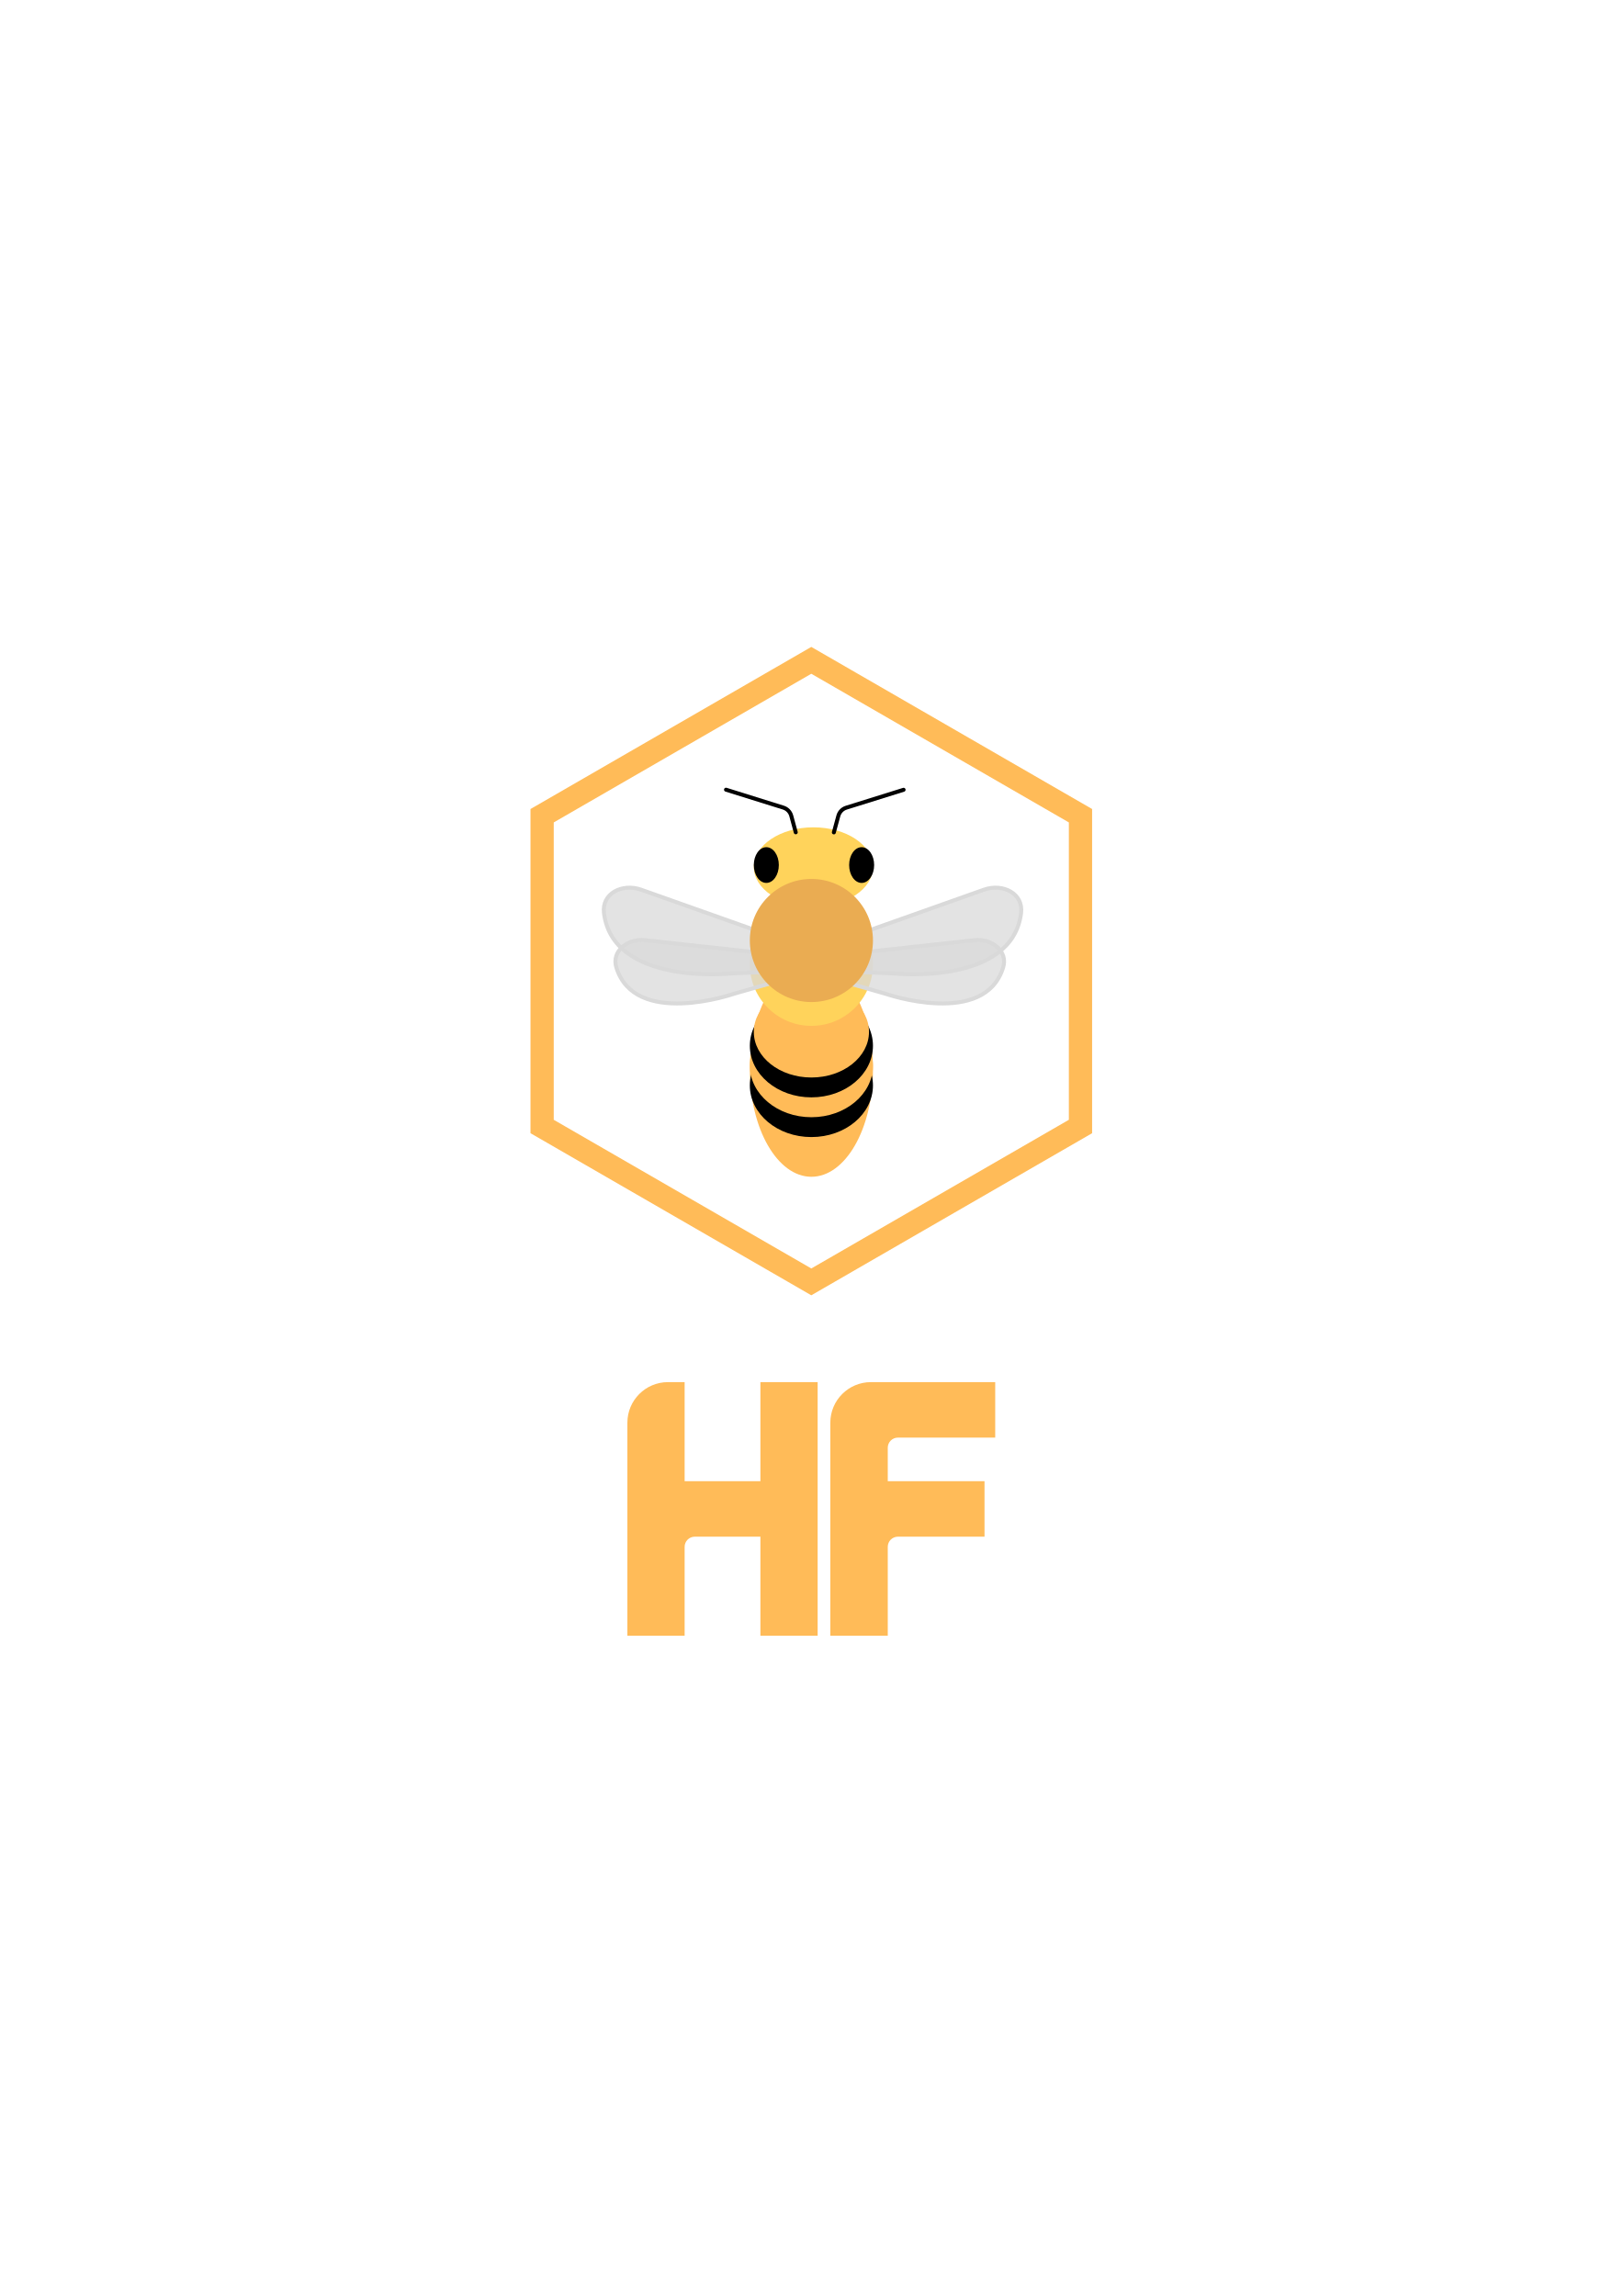
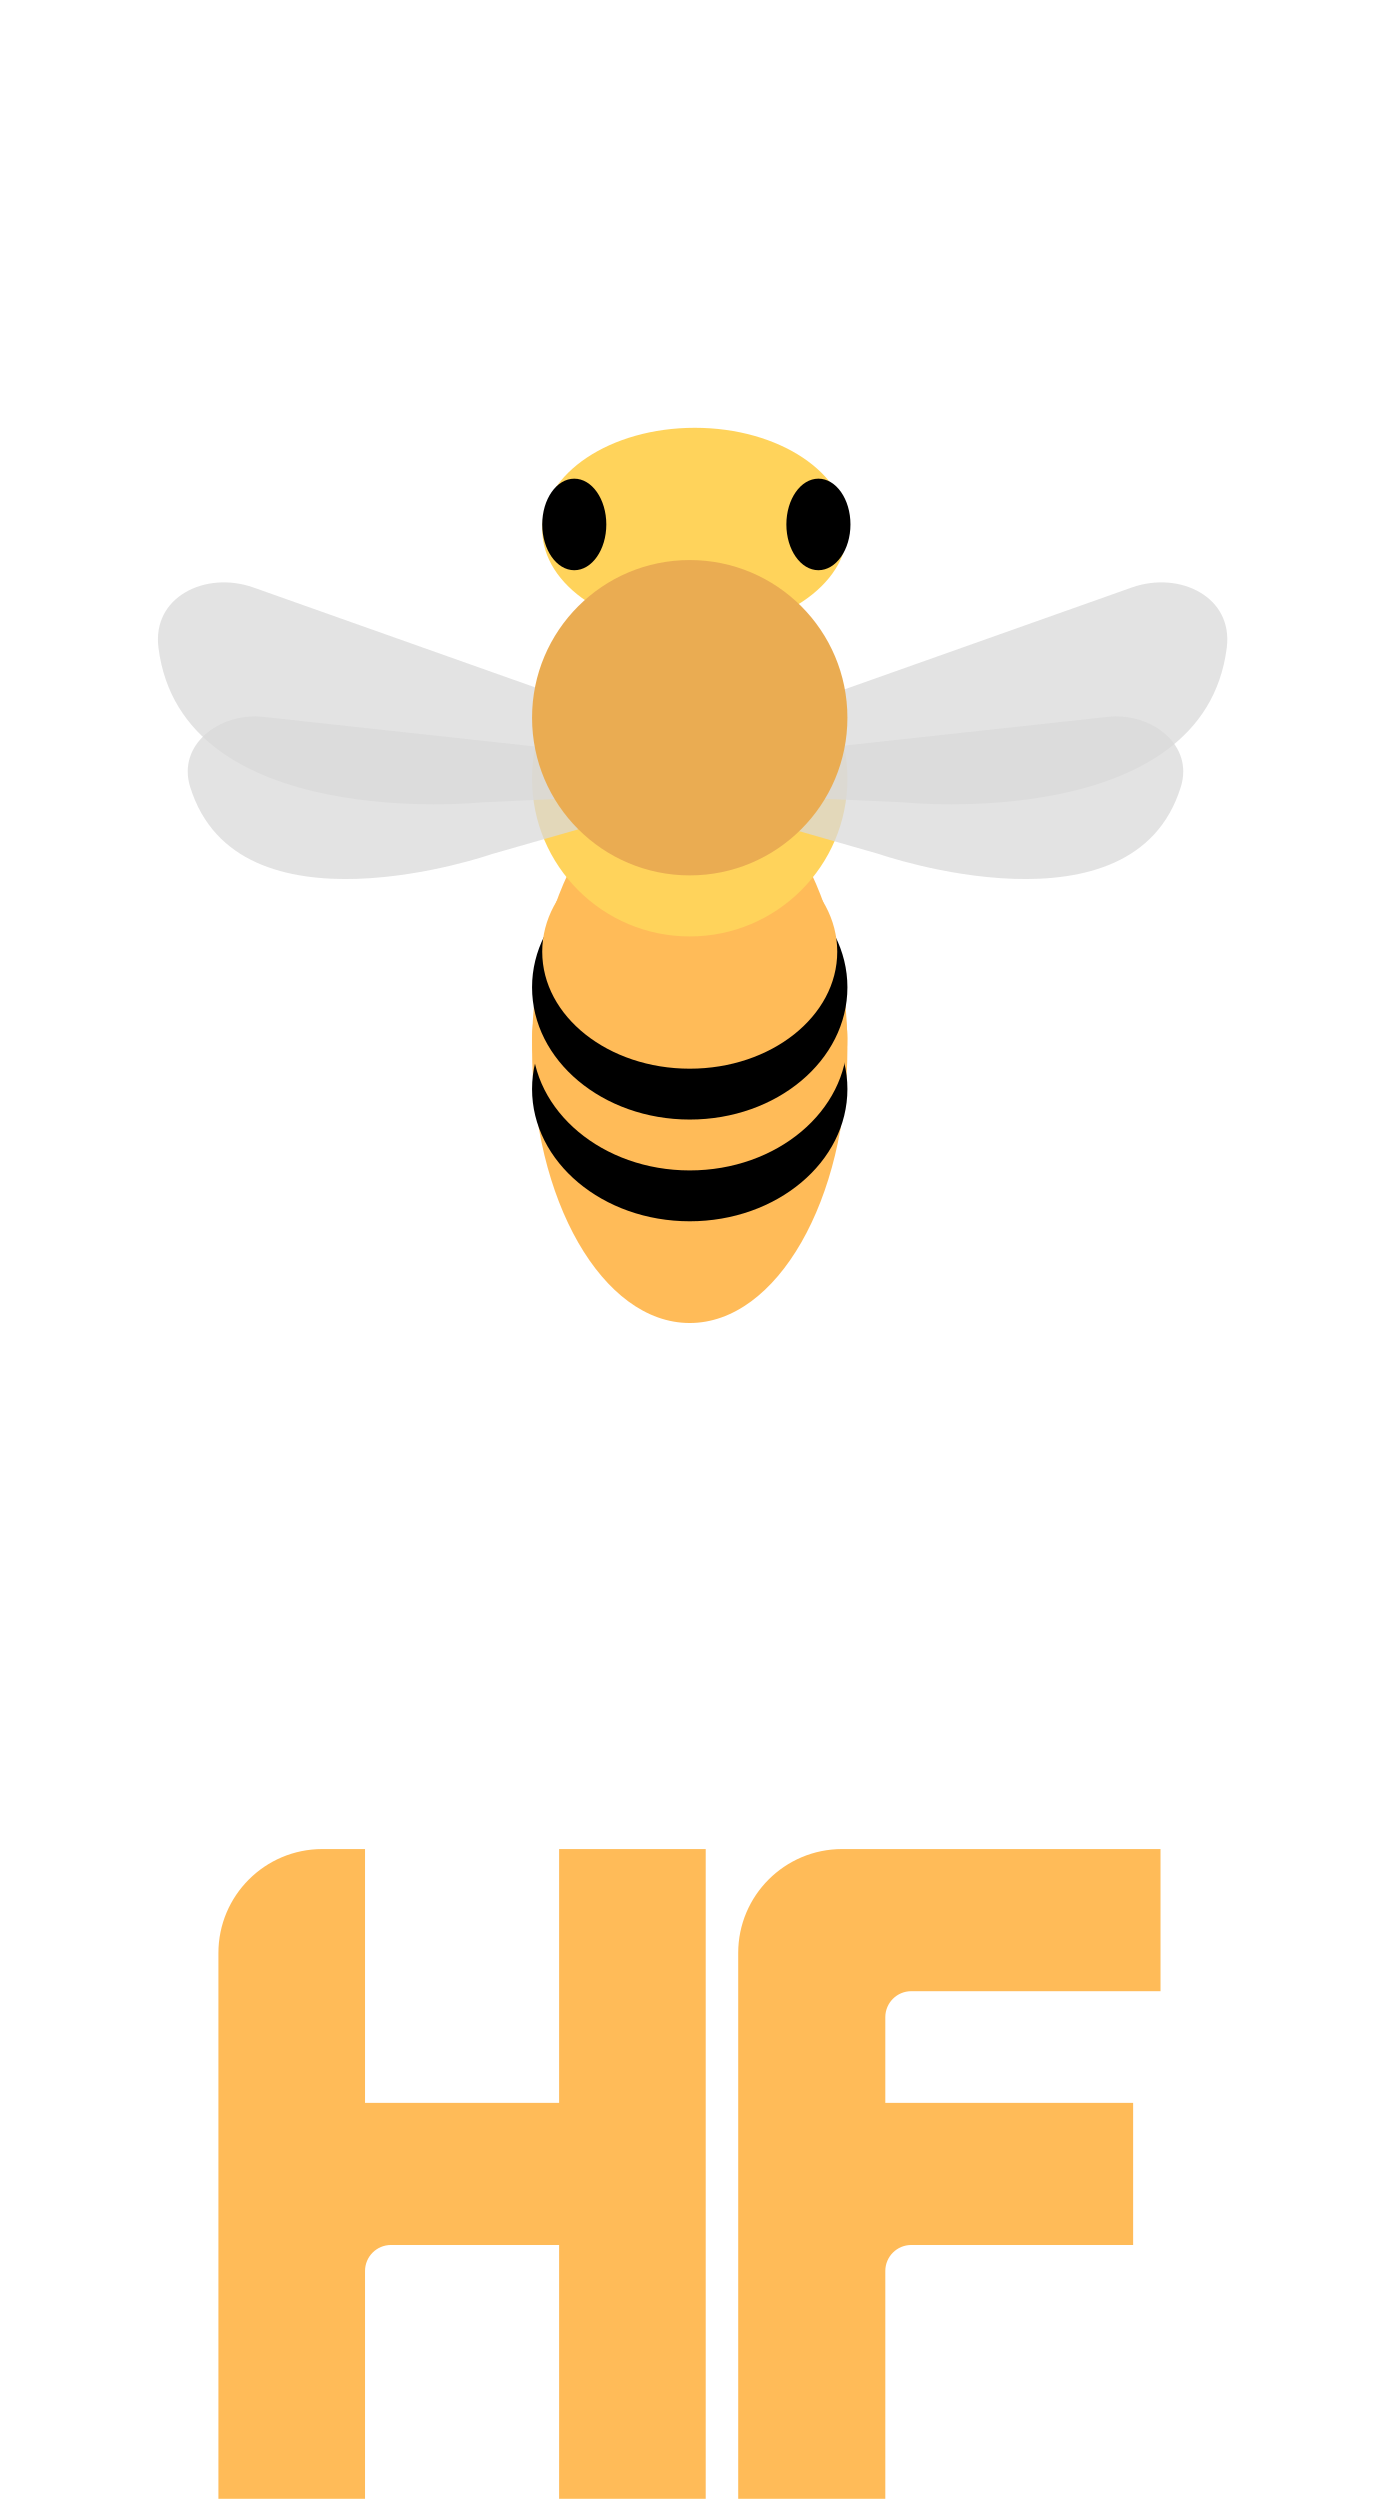
- <svg xmlns="http://www.w3.org/2000/svg" xml:space="preserve" width="210mm" height="297mm" version="1.1" style="shape-rendering:geometricPrecision; text-rendering:geometricPrecision; image-rendering:optimizeQuality; fill-rule:evenodd; clip-rule:evenodd" viewBox="0 0 21000 29700">
-   <defs>
-     <style type="text/css">
-    
-     .str0 {stroke:#D9D9D9;stroke-width:51.37;stroke-miterlimit:22.926}
-     .str2 {stroke:#FFBB58;stroke-width:300.62;stroke-miterlimit:22.926}
-     .str1 {stroke:black;stroke-width:51.37;stroke-linecap:round;stroke-miterlimit:22.926}
-     .fil4 {fill:none;fill-rule:nonzero}
-     .fil1 {fill:black;fill-rule:nonzero}
-     .fil5 {fill:#EAAC52;fill-rule:nonzero}
-     .fil0 {fill:#FFBB58;fill-rule:nonzero}
-     .fil2 {fill:#FFD35B;fill-rule:nonzero}
-     .fil3 {fill:#D9D9D9;fill-rule:nonzero;fill-opacity:0.749}
-    
-   </style>
-   </defs>
-   <g id="Camada_x0020_1">
-     <g id="_2992050304704">
+ <svg xmlns="http://www.w3.org/2000/svg" width="100%" height="100%" viewBox="0 0 823 1491" version="1.1" xml:space="preserve" style="fill-rule:evenodd;clip-rule:evenodd;stroke-linejoin:round;stroke-miterlimit:2;">
+   <g id="_2992050304704">
+     <clipPath id="_clip1">
+       <rect x="-0" y="221.502" width="822.399" height="1318.496" />
+     </clipPath>
+     <g clip-path="url(#_clip1)">
      <g>
-         <ellipse class="fil0" cx="10494.19" cy="13835.35" rx="796.2" ry="1386.94" />
-         <ellipse class="fil1" cx="10494.19" cy="14040.82" rx="796.2" ry="667.78" />
-         <ellipse class="fil0" cx="10494.19" cy="13783.99" rx="796.2" ry="667.78" />
-         <ellipse class="fil1" cx="10494.19" cy="13527.13" rx="796.2" ry="667.78" />
-         <ellipse class="fil0" cx="10494.19" cy="13347.35" rx="744.83" ry="590.73" />
-         <circle class="fil2" cx="10494.19" cy="12474.09" r="796.2" />
+         <ellipse cx="411.356" cy="625.233" rx="94.039" ry="163.812" style="fill:#ffbb58;" />
+         <ellipse cx="411.356" cy="649.501" rx="94.039" ry="78.872" />
+         <ellipse cx="411.356" cy="619.167" rx="94.039" ry="78.872" style="fill:#ffbb58;" />
+         <ellipse cx="411.356" cy="588.829" rx="94.039" ry="78.872" />
+         <ellipse cx="411.356" cy="567.595" rx="87.972" ry="69.771" style="fill:#ffbb58;" />
+         <circle cx="411.356" cy="464.454" r="94.039" style="fill:#ffd35b;" />
        <g>
-           <path class="fil3" d="M12906.48 12326c-156.69,117.35 -355.89,186.8 -553.67,226.8 -197.43,39.96 -391.48,50.12 -536.39,50.28 -72.41,0.05 -132.4,-2.36 -174.23,-4.79 -20.9,-1.22 -37.28,-2.46 -48.36,-3.36 -5.56,-0.48 -9.82,-0.85 -12.65,-1.12 -1.4,-0.13 -2.49,-0.23 -3.17,-0.31 -0.35,-0.03 -0.61,-0.08 -0.77,-0.08 -0.08,0 -0.16,-0.03 -0.19,-0.03l-0.02 0.03 -0.69 -0.11 -0.69 -0.02 -1692.54 -76.79 2842.95 -1008.14c122.13,-43.31 251.51,-30.64 345.39,25 93.21,55.2 150.68,151.82 134.48,279.3 -29.5,232.51 -143.66,396.69 -299.45,513.34z" />
-           <path class="fil4 str0" d="M12906.48 12326c-156.69,117.35 -355.89,186.8 -553.67,226.8 -197.43,39.96 -391.48,50.12 -536.39,50.28 -72.41,0.05 -132.4,-2.36 -174.23,-4.79 -20.9,-1.22 -37.28,-2.46 -48.36,-3.36 -5.56,-0.48 -9.82,-0.85 -12.65,-1.12 -1.4,-0.13 -2.49,-0.23 -3.17,-0.31 -0.35,-0.03 -0.61,-0.08 -0.77,-0.08 -0.08,0 -0.16,-0.03 -0.19,-0.03l-0.02 0.03 -0.69 -0.11 -0.69 -0.02 -1692.54 -76.79 2842.95 -1008.14c122.13,-43.31 251.51,-30.64 345.39,25 93.21,55.2 150.68,151.82 134.48,279.3 -29.5,232.51 -143.66,396.69 -299.45,513.34z" />
+           <path d="M696.272,446.963c-18.507,13.86 -42.034,22.063 -65.394,26.787c-23.319,4.72 -46.238,5.92 -63.353,5.939c-8.552,0.006 -15.638,-0.279 -20.578,-0.566c-2.469,-0.144 -4.403,-0.291 -5.712,-0.397c-0.657,-0.057 -1.16,-0.1 -1.494,-0.132c-0.165,-0.015 -0.294,-0.027 -0.374,-0.037c-0.041,-0.004 -0.072,-0.009 -0.091,-0.009c-0.009,0 -0.019,-0.004 -0.022,-0.004l-0.002,0.004l-0.081,-0.013l-0.081,-0.002l-199.906,-9.07l335.781,-119.072c14.425,-5.115 29.706,-3.619 40.794,2.953c11.009,6.52 17.797,17.931 15.883,32.988c-3.484,27.462 -16.968,46.853 -35.368,60.631Z" style="fill:#d9d9d9;fill-opacity:0.75;fill-rule:nonzero;" />
+           <path d="M696.272,446.963c-18.507,13.86 -42.034,22.063 -65.394,26.787c-23.319,4.72 -46.238,5.92 -63.353,5.939c-8.552,0.006 -15.638,-0.279 -20.578,-0.566c-2.469,-0.144 -4.403,-0.291 -5.712,-0.397c-0.657,-0.057 -1.16,-0.1 -1.494,-0.132c-0.165,-0.015 -0.294,-0.027 -0.374,-0.037c-0.041,-0.004 -0.072,-0.009 -0.091,-0.009c-0.009,0 -0.019,-0.004 -0.022,-0.004l-0.002,0.004l-0.081,-0.013l-0.081,-0.002l-199.906,-9.07l335.781,-119.072c14.425,-5.115 29.706,-3.619 40.794,2.953c11.009,6.52 17.797,17.931 15.883,32.988c-3.484,27.462 -16.968,46.853 -35.368,60.631Z" style="fill:none;fill-rule:nonzero;" />
        </g>
        <g>
-           <path class="fil3" d="M12639.2 12897c-152.48,69.19 -334.6,88.4 -511.36,82.37 -176.48,-6.06 -345.58,-37.15 -470.78,-66.89 -62.54,-14.84 -113.98,-29.32 -149.75,-40.06 -17.86,-5.34 -31.8,-9.76 -41.22,-12.86 -4.74,-1.53 -8.34,-2.75 -10.72,-3.54 -1.22,-0.43 -2.12,-0.72 -2.7,-0.9 -0.29,-0.11 -0.5,-0.19 -0.63,-0.24 -0.08,0 -0.13,-0.03 -0.16,-0.05l-0.03 -0.03 -0.66 -0.21 -0.71 -0.21 -1434.05 -410.66 2587.47 -282.08c112.63,-12.27 222.6,24.27 295.41,90.12 72.18,65.3 107.23,158.46 74.72,263.34 -60.49,195 -183.41,313.19 -334.83,381.9z" />
-           <path class="fil4 str0" d="M12639.2 12897c-152.48,69.19 -334.6,88.4 -511.36,82.37 -176.48,-6.06 -345.58,-37.15 -470.78,-66.89 -62.54,-14.84 -113.98,-29.32 -149.75,-40.06 -17.86,-5.34 -31.8,-9.76 -41.22,-12.86 -4.74,-1.53 -8.34,-2.75 -10.72,-3.54 -1.22,-0.43 -2.12,-0.72 -2.7,-0.9 -0.29,-0.11 -0.5,-0.19 -0.63,-0.24 -0.08,0 -0.13,-0.03 -0.16,-0.05l-0.03 -0.03 -0.66 -0.21 -0.71 -0.21 -1434.05 -410.66 2587.47 -282.08c112.63,-12.27 222.6,24.27 295.41,90.12 72.18,65.3 107.23,158.46 74.72,263.34 -60.49,195 -183.41,313.19 -334.83,381.9z" />
+           <path d="M664.703,514.404c-18.009,8.172 -39.52,10.441 -60.397,9.729c-20.844,-0.716 -40.817,-4.388 -55.604,-7.9c-7.387,-1.753 -13.462,-3.463 -17.687,-4.731c-2.109,-0.631 -3.756,-1.153 -4.869,-1.519c-0.56,-0.181 -0.985,-0.325 -1.266,-0.418c-0.144,-0.051 -0.25,-0.085 -0.319,-0.106c-0.034,-0.013 -0.059,-0.022 -0.074,-0.028c-0.009,0 -0.015,-0.004 -0.019,-0.006l-0.004,-0.004l-0.078,-0.025l-0.084,-0.025l-169.376,-48.503l305.607,-33.317c13.303,-1.449 26.291,2.867 34.891,10.644c8.525,7.713 12.665,18.716 8.825,31.103c-7.144,23.031 -21.663,36.991 -39.547,45.106Z" style="fill:#d9d9d9;fill-opacity:0.75;fill-rule:nonzero;" />
+           <path d="M664.703,514.404c-18.009,8.172 -39.52,10.441 -60.397,9.729c-20.844,-0.716 -40.817,-4.388 -55.604,-7.9c-7.387,-1.753 -13.462,-3.463 -17.687,-4.731c-2.109,-0.631 -3.756,-1.153 -4.869,-1.519c-0.56,-0.181 -0.985,-0.325 -1.266,-0.418c-0.144,-0.051 -0.25,-0.085 -0.319,-0.106c-0.034,-0.013 -0.059,-0.022 -0.074,-0.028c-0.009,0 -0.015,-0.004 -0.019,-0.006l-0.004,-0.004l-0.078,-0.025l-0.084,-0.025l-169.376,-48.503l305.607,-33.317c13.303,-1.449 26.291,2.867 34.891,10.644c8.525,7.713 12.665,18.716 8.825,31.103c-7.144,23.031 -21.663,36.991 -39.547,45.106Z" style="fill:none;fill-rule:nonzero;" />
        </g>
        <g>
-           <path class="fil3" d="M8110.96 12326c156.7,117.35 355.91,186.8 553.67,226.8 197.45,39.96 391.5,50.12 536.41,50.28 72.39,0.05 132.4,-2.36 174.23,-4.79 20.9,-1.22 37.25,-2.46 48.37,-3.36 5.55,-0.48 9.79,-0.85 12.62,-1.12 1.43,-0.13 2.48,-0.23 3.17,-0.31 0.35,-0.03 0.61,-0.08 0.77,-0.08 0.08,0 0.16,-0.03 0.21,-0.03l0 0.03 0.69 -0.11 0.69 -0.02 1692.54 -76.79 -2842.95 -1008.14c-122.13,-43.31 -251.5,-30.64 -345.39,25 -93.19,55.2 -150.66,151.82 -134.49,279.3 29.5,232.51 143.67,396.69 299.46,513.34z" />
-           <path class="fil4 str0" d="M8110.96 12326c156.7,117.35 355.91,186.8 553.67,226.8 197.45,39.96 391.5,50.12 536.41,50.28 72.39,0.05 132.4,-2.36 174.23,-4.79 20.9,-1.22 37.25,-2.46 48.37,-3.36 5.55,-0.48 9.79,-0.85 12.62,-1.12 1.43,-0.13 2.48,-0.23 3.17,-0.31 0.35,-0.03 0.61,-0.08 0.77,-0.08 0.08,0 0.16,-0.03 0.21,-0.03l0 0.03 0.69 -0.11 0.69 -0.02 1692.54 -76.79 -2842.95 -1008.14c-122.13,-43.31 -251.5,-30.64 -345.39,25 -93.19,55.2 -150.66,151.82 -134.49,279.3 29.5,232.51 143.67,396.69 299.46,513.34z" />
+           <path d="M129.872,446.963c18.508,13.86 42.037,22.063 65.394,26.787c23.321,4.72 46.24,5.92 63.356,5.939c8.55,0.006 15.638,-0.279 20.578,-0.566c2.469,-0.144 4.4,-0.291 5.713,-0.397c0.656,-0.057 1.156,-0.1 1.491,-0.132c0.169,-0.015 0.293,-0.027 0.374,-0.037c0.041,-0.004 0.072,-0.009 0.091,-0.009c0.009,0 0.019,-0.004 0.025,-0.004l0,0.004l0.081,-0.013l0.081,-0.002l199.906,-9.07l-335.781,-119.072c-14.425,-5.115 -29.705,-3.619 -40.794,2.953c-11.007,6.52 -17.794,17.931 -15.885,32.988c3.484,27.462 16.969,46.853 35.369,60.631Z" style="fill:#d9d9d9;fill-opacity:0.75;fill-rule:nonzero;" />
+           <path d="M129.872,446.963c18.508,13.86 42.037,22.063 65.394,26.787c23.321,4.72 46.24,5.92 63.356,5.939c8.55,0.006 15.638,-0.279 20.578,-0.566c2.469,-0.144 4.4,-0.291 5.713,-0.397c0.656,-0.057 1.156,-0.1 1.491,-0.132c0.169,-0.015 0.293,-0.027 0.374,-0.037c0.041,-0.004 0.072,-0.009 0.091,-0.009c0.009,0 0.019,-0.004 0.025,-0.004l0,0.004l0.081,-0.013l0.081,-0.002l199.906,-9.07l-335.781,-119.072c-14.425,-5.115 -29.705,-3.619 -40.794,2.953c-11.007,6.52 -17.794,17.931 -15.885,32.988c3.484,27.462 16.969,46.853 35.369,60.631Z" style="fill:none;fill-rule:nonzero;" />
        </g>
        <g>
-           <path class="fil3" d="M8306.36 12897c152.48,69.19 334.57,88.4 511.35,82.37 176.48,-6.06 345.58,-37.15 470.78,-66.89 62.54,-14.84 113.98,-29.32 149.72,-40.06 17.89,-5.34 31.83,-9.76 41.25,-12.86 4.74,-1.53 8.34,-2.75 10.72,-3.54 1.19,-0.43 2.12,-0.72 2.7,-0.9 0.29,-0.11 0.5,-0.19 0.63,-0.24 0.08,0 0.13,-0.03 0.16,-0.05l0.03 -0.03 0.66 -0.21 0.71 -0.21 1434.05 -410.66 -2587.46 -282.08c-112.64,-12.27 -222.61,24.27 -295.41,90.12 -72.19,65.3 -107.23,158.46 -74.72,263.34 60.46,195 183.41,313.19 334.83,381.9z" />
-           <path class="fil4 str0" d="M8306.36 12897c152.48,69.19 334.57,88.4 511.35,82.37 176.48,-6.06 345.58,-37.15 470.78,-66.89 62.54,-14.84 113.98,-29.32 149.72,-40.06 17.89,-5.34 31.83,-9.76 41.25,-12.86 4.74,-1.53 8.34,-2.75 10.72,-3.54 1.19,-0.43 2.12,-0.72 2.7,-0.9 0.29,-0.11 0.5,-0.19 0.63,-0.24 0.08,0 0.13,-0.03 0.16,-0.05l0.03 -0.03 0.66 -0.21 0.71 -0.21 1434.05 -410.66 -2587.46 -282.08c-112.64,-12.27 -222.61,24.27 -295.41,90.12 -72.19,65.3 -107.23,158.46 -74.72,263.34 60.46,195 183.41,313.19 334.83,381.9z" />
+           <path d="M152.95,514.404c18.009,8.172 39.516,10.441 60.396,9.729c20.844,-0.716 40.817,-4.388 55.604,-7.9c7.387,-1.753 13.462,-3.463 17.683,-4.731c2.113,-0.631 3.759,-1.153 4.872,-1.519c0.56,-0.181 0.985,-0.325 1.266,-0.418c0.141,-0.051 0.25,-0.085 0.319,-0.106c0.034,-0.013 0.059,-0.022 0.074,-0.028c0.009,0 0.015,-0.004 0.019,-0.006l0.004,-0.004l0.078,-0.025l0.084,-0.025l169.376,-48.503l-305.606,-33.317c-13.304,-1.449 -26.293,2.867 -34.891,10.644c-8.526,7.713 -12.665,18.716 -8.825,31.103c7.141,23.031 21.663,36.991 39.547,45.106Z" style="fill:#d9d9d9;fill-opacity:0.75;fill-rule:nonzero;" />
+           <path d="M152.95,514.404c18.009,8.172 39.516,10.441 60.396,9.729c20.844,-0.716 40.817,-4.388 55.604,-7.9c7.387,-1.753 13.462,-3.463 17.683,-4.731c2.113,-0.631 3.759,-1.153 4.872,-1.519c0.56,-0.181 0.985,-0.325 1.266,-0.418c0.141,-0.051 0.25,-0.085 0.319,-0.106c0.034,-0.013 0.059,-0.022 0.074,-0.028c0.009,0 0.015,-0.004 0.019,-0.006l0.004,-0.004l0.078,-0.025l0.084,-0.025l169.376,-48.503l-305.606,-33.317c-13.304,-1.449 -26.293,2.867 -34.891,10.644c-8.526,7.713 -12.665,18.716 -8.825,31.103c7.141,23.031 21.663,36.991 39.547,45.106Z" style="fill:none;fill-rule:nonzero;" />
        </g>
-         <ellipse class="fil2" cx="10519.86" cy="11215.57" rx="770.52" ry="513.68" />
-         <circle class="fil5" cx="10494.19" cy="12165.88" r="796.2" />
-         <ellipse class="fil1" cx="9911.16" cy="11189.91" rx="161.81" ry="231.15" />
-         <ellipse class="fil1" cx="11143.98" cy="11189.88" rx="161.81" ry="231.15" />
-         <path class="fil4 str1" d="M10291.71 10766.39l-57.89 -213.05c-13.81,-50.76 -52.55,-90.98 -102.77,-106.67l-741.28 -231.66" />
-         <path class="fil4 str1" d="M10784.6 10767.5l57.92 -213.04c13.78,-50.77 52.52,-90.99 102.73,-106.68l741.29 -231.65" />
-         <polygon class="fil4 str2" points="13974.36,10551.74 13974.36,14571.84 10492.87,16581.85 7011.38,14571.84 7011.38,10551.74 10492.87,8541.71 " />
+         <ellipse cx="414.387" cy="315.81" rx="91.006" ry="60.671" style="fill:#ffd35b;" />
+         <circle cx="411.356" cy="428.052" r="94.039" style="fill:#eaac52;" />
+         <ellipse cx="342.494" cy="312.78" rx="19.111" ry="27.301" />
+         <ellipse cx="488.102" cy="312.776" rx="19.111" ry="27.301" />
+         <path d="M387.441,262.757l-6.837,-25.163c-1.631,-5.995 -6.207,-10.746 -12.138,-12.599l-87.553,-27.361" style="fill:none;fill-rule:nonzero;" />
+         <path d="M445.656,262.889l6.841,-25.162c1.628,-5.996 6.203,-10.747 12.133,-12.6l87.554,-27.36" style="fill:none;fill-rule:nonzero;" />
+         <path d="M822.399,237.405l0,474.815l-411.2,237.403l-411.2,-237.403l0,-474.815l411.2,-237.405l411.2,237.405Z" style="fill:none;fill-rule:nonzero;" />
      </g>
      <g>
-         <path class="fil0" d="M8114.27 21159.36l0 -2755.89c0,-289.92 235.02,-524.94 524.93,-524.94l215.39 0 0 1281.58 979.99 0 0 -1281.58 740.31 0 0 3280.83 -740.31 0 0 -1281.57 -848.76 0c-72.48,0 -131.23,58.76 -131.23,131.23l0 1150.34 -740.32 0z" />
-         <path class="fil0" d="M10738.93 21159.36l0 -1640.41 0 -1115.48c0,-289.92 235.03,-524.94 524.93,-524.94l1607.61 0 0 717.69 -1258.47 0c-72.49,0 -131.23,58.75 -131.23,131.23l0 432.66 1251.35 0 0 717.68 -1120.12 0c-72.49,0 -131.23,58.76 -131.23,131.23l0 1150.34 -742.84 0z" />
+         <path d="M130.263,1490.274l0,-325.499c0,-34.243 27.758,-62.001 62,-62.001l25.44,0l0,151.368l115.747,0l0,-151.368l87.438,0l0,387.5l-87.438,0l0,-151.367l-100.247,0c-8.561,0 -15.5,6.94 -15.5,15.5l0,135.867l-87.439,0Z" style="fill:#ffbb58;fill-rule:nonzero;" />
+         <path d="M440.262,1490.274l0,-325.499c0,-34.243 27.759,-62.001 62,-62.001l189.875,0l0,84.767l-148.638,0c-8.562,0 -15.5,6.939 -15.5,15.5l0,51.102l147.797,0l0,84.765l-132.298,0c-8.562,0 -15.5,6.94 -15.5,15.5l0,135.867l-87.737,0Z" style="fill:#ffbb58;fill-rule:nonzero;" />
      </g>
    </g>
  </g>
</svg>
